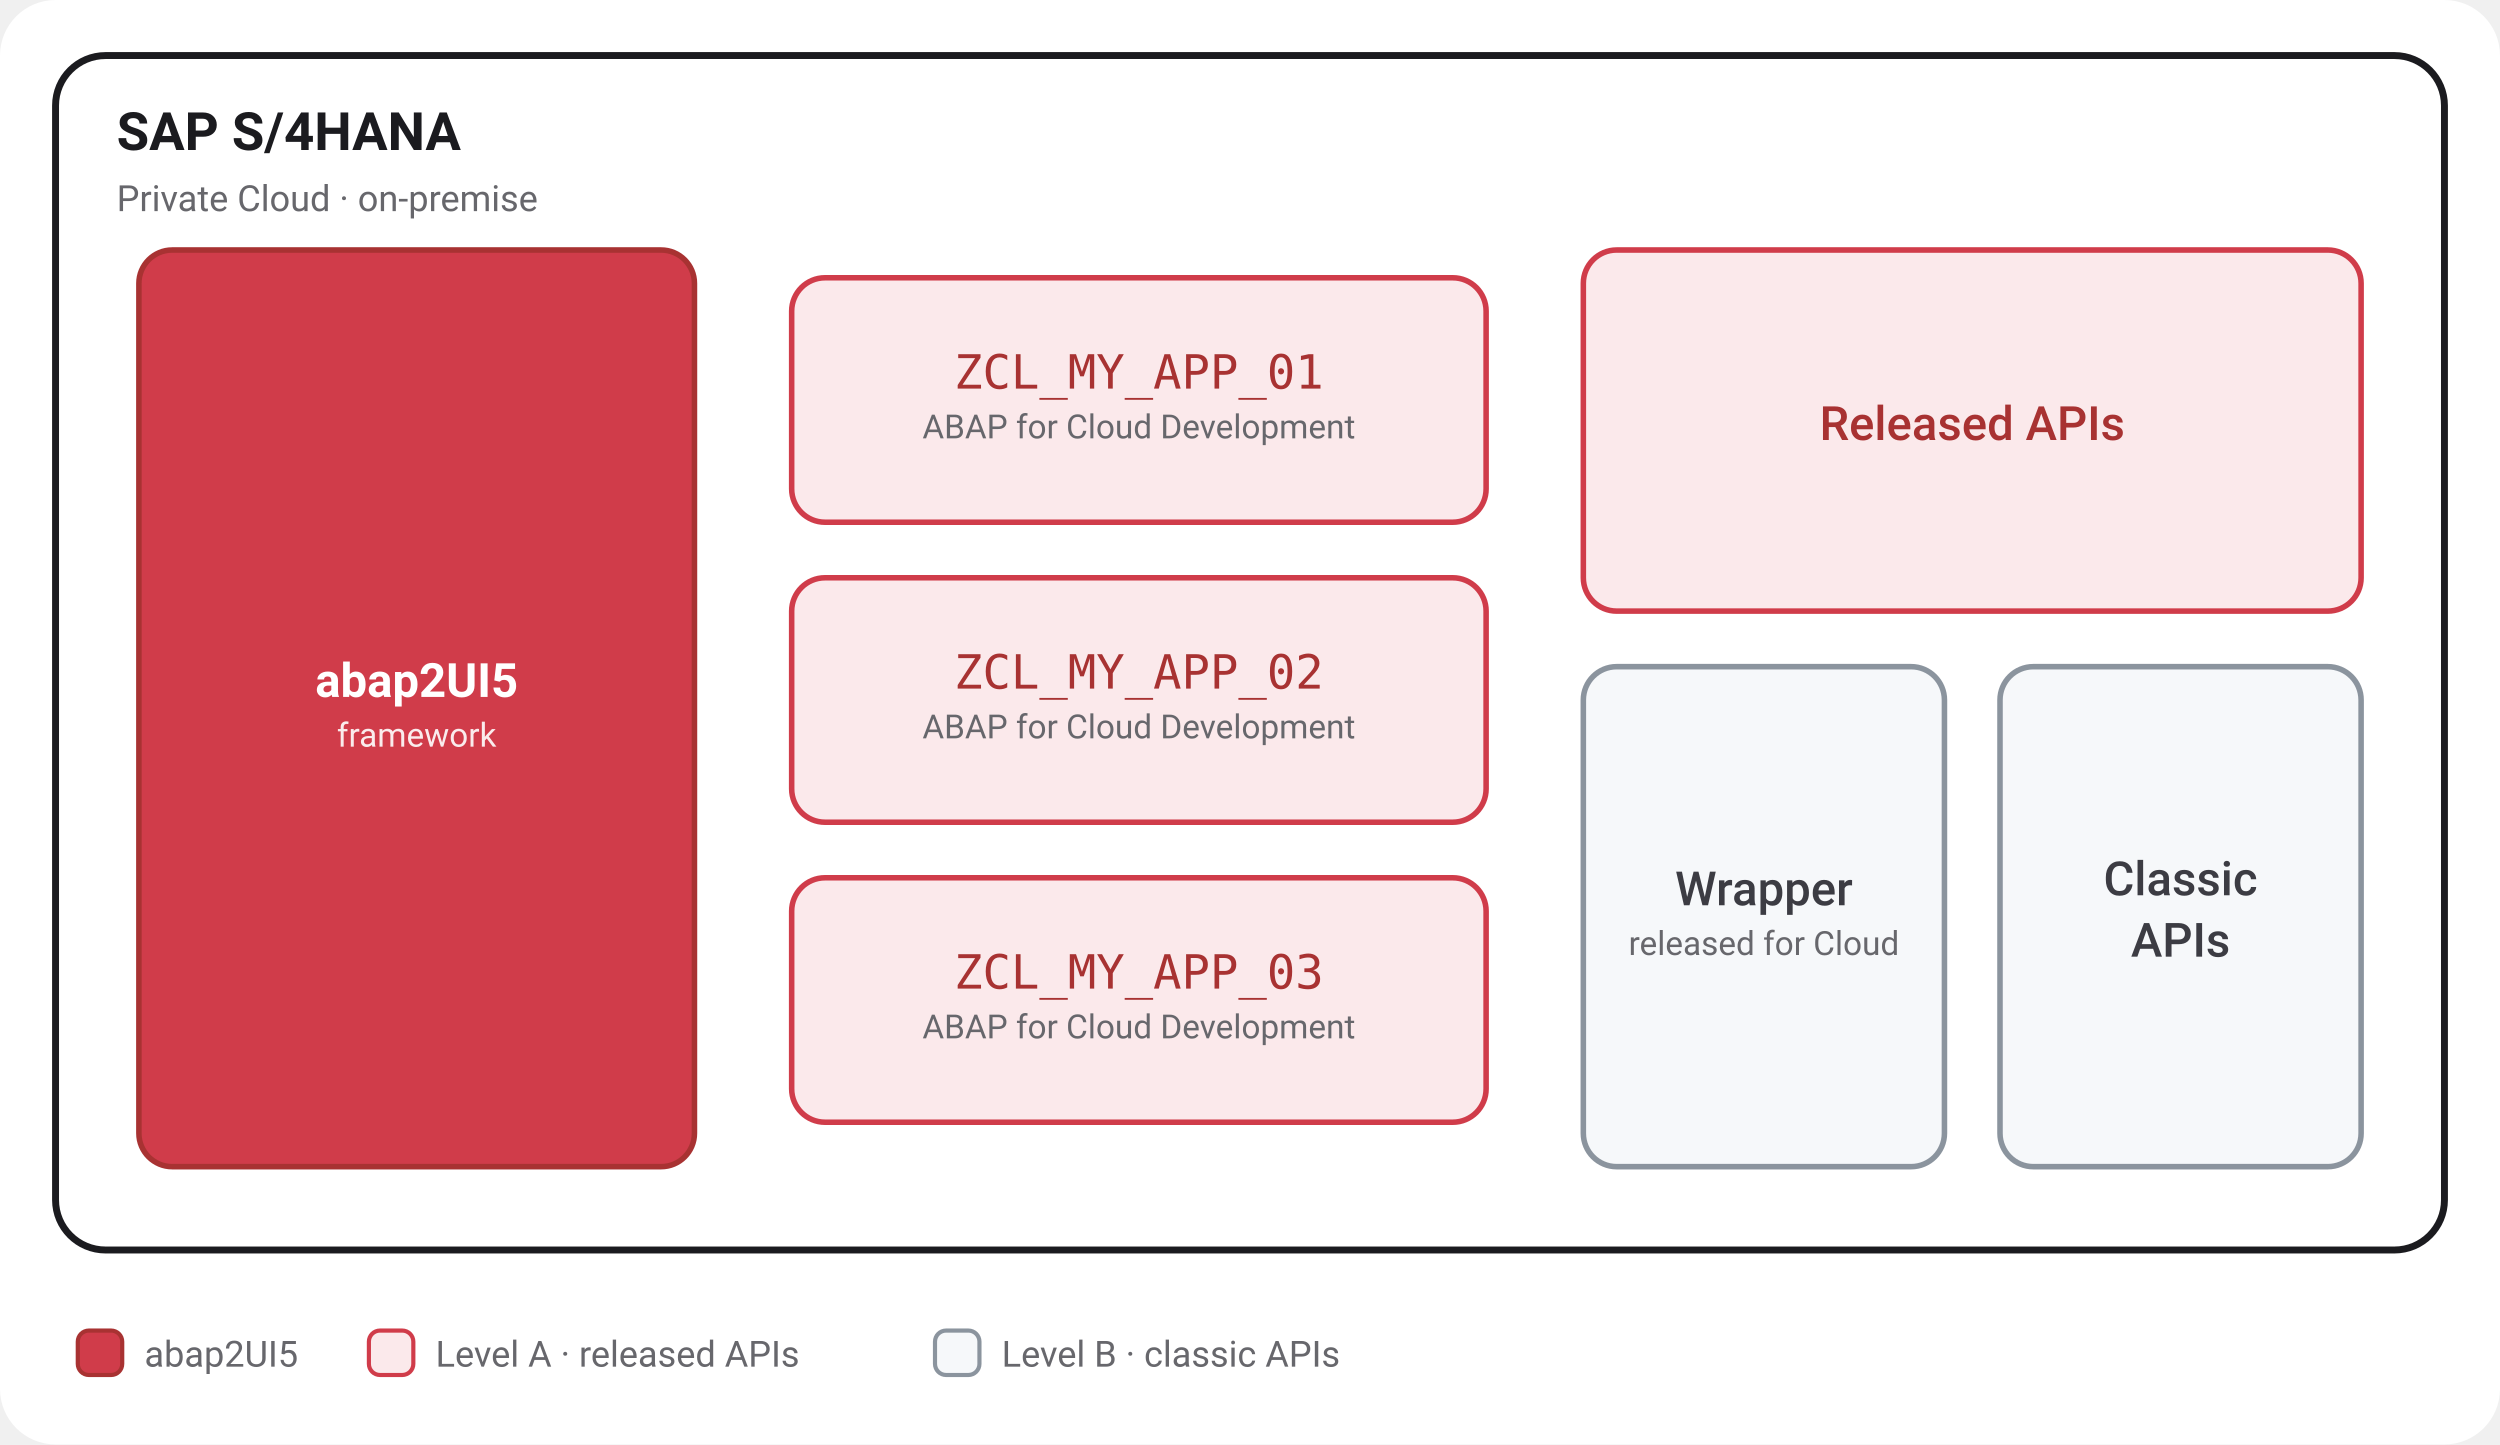
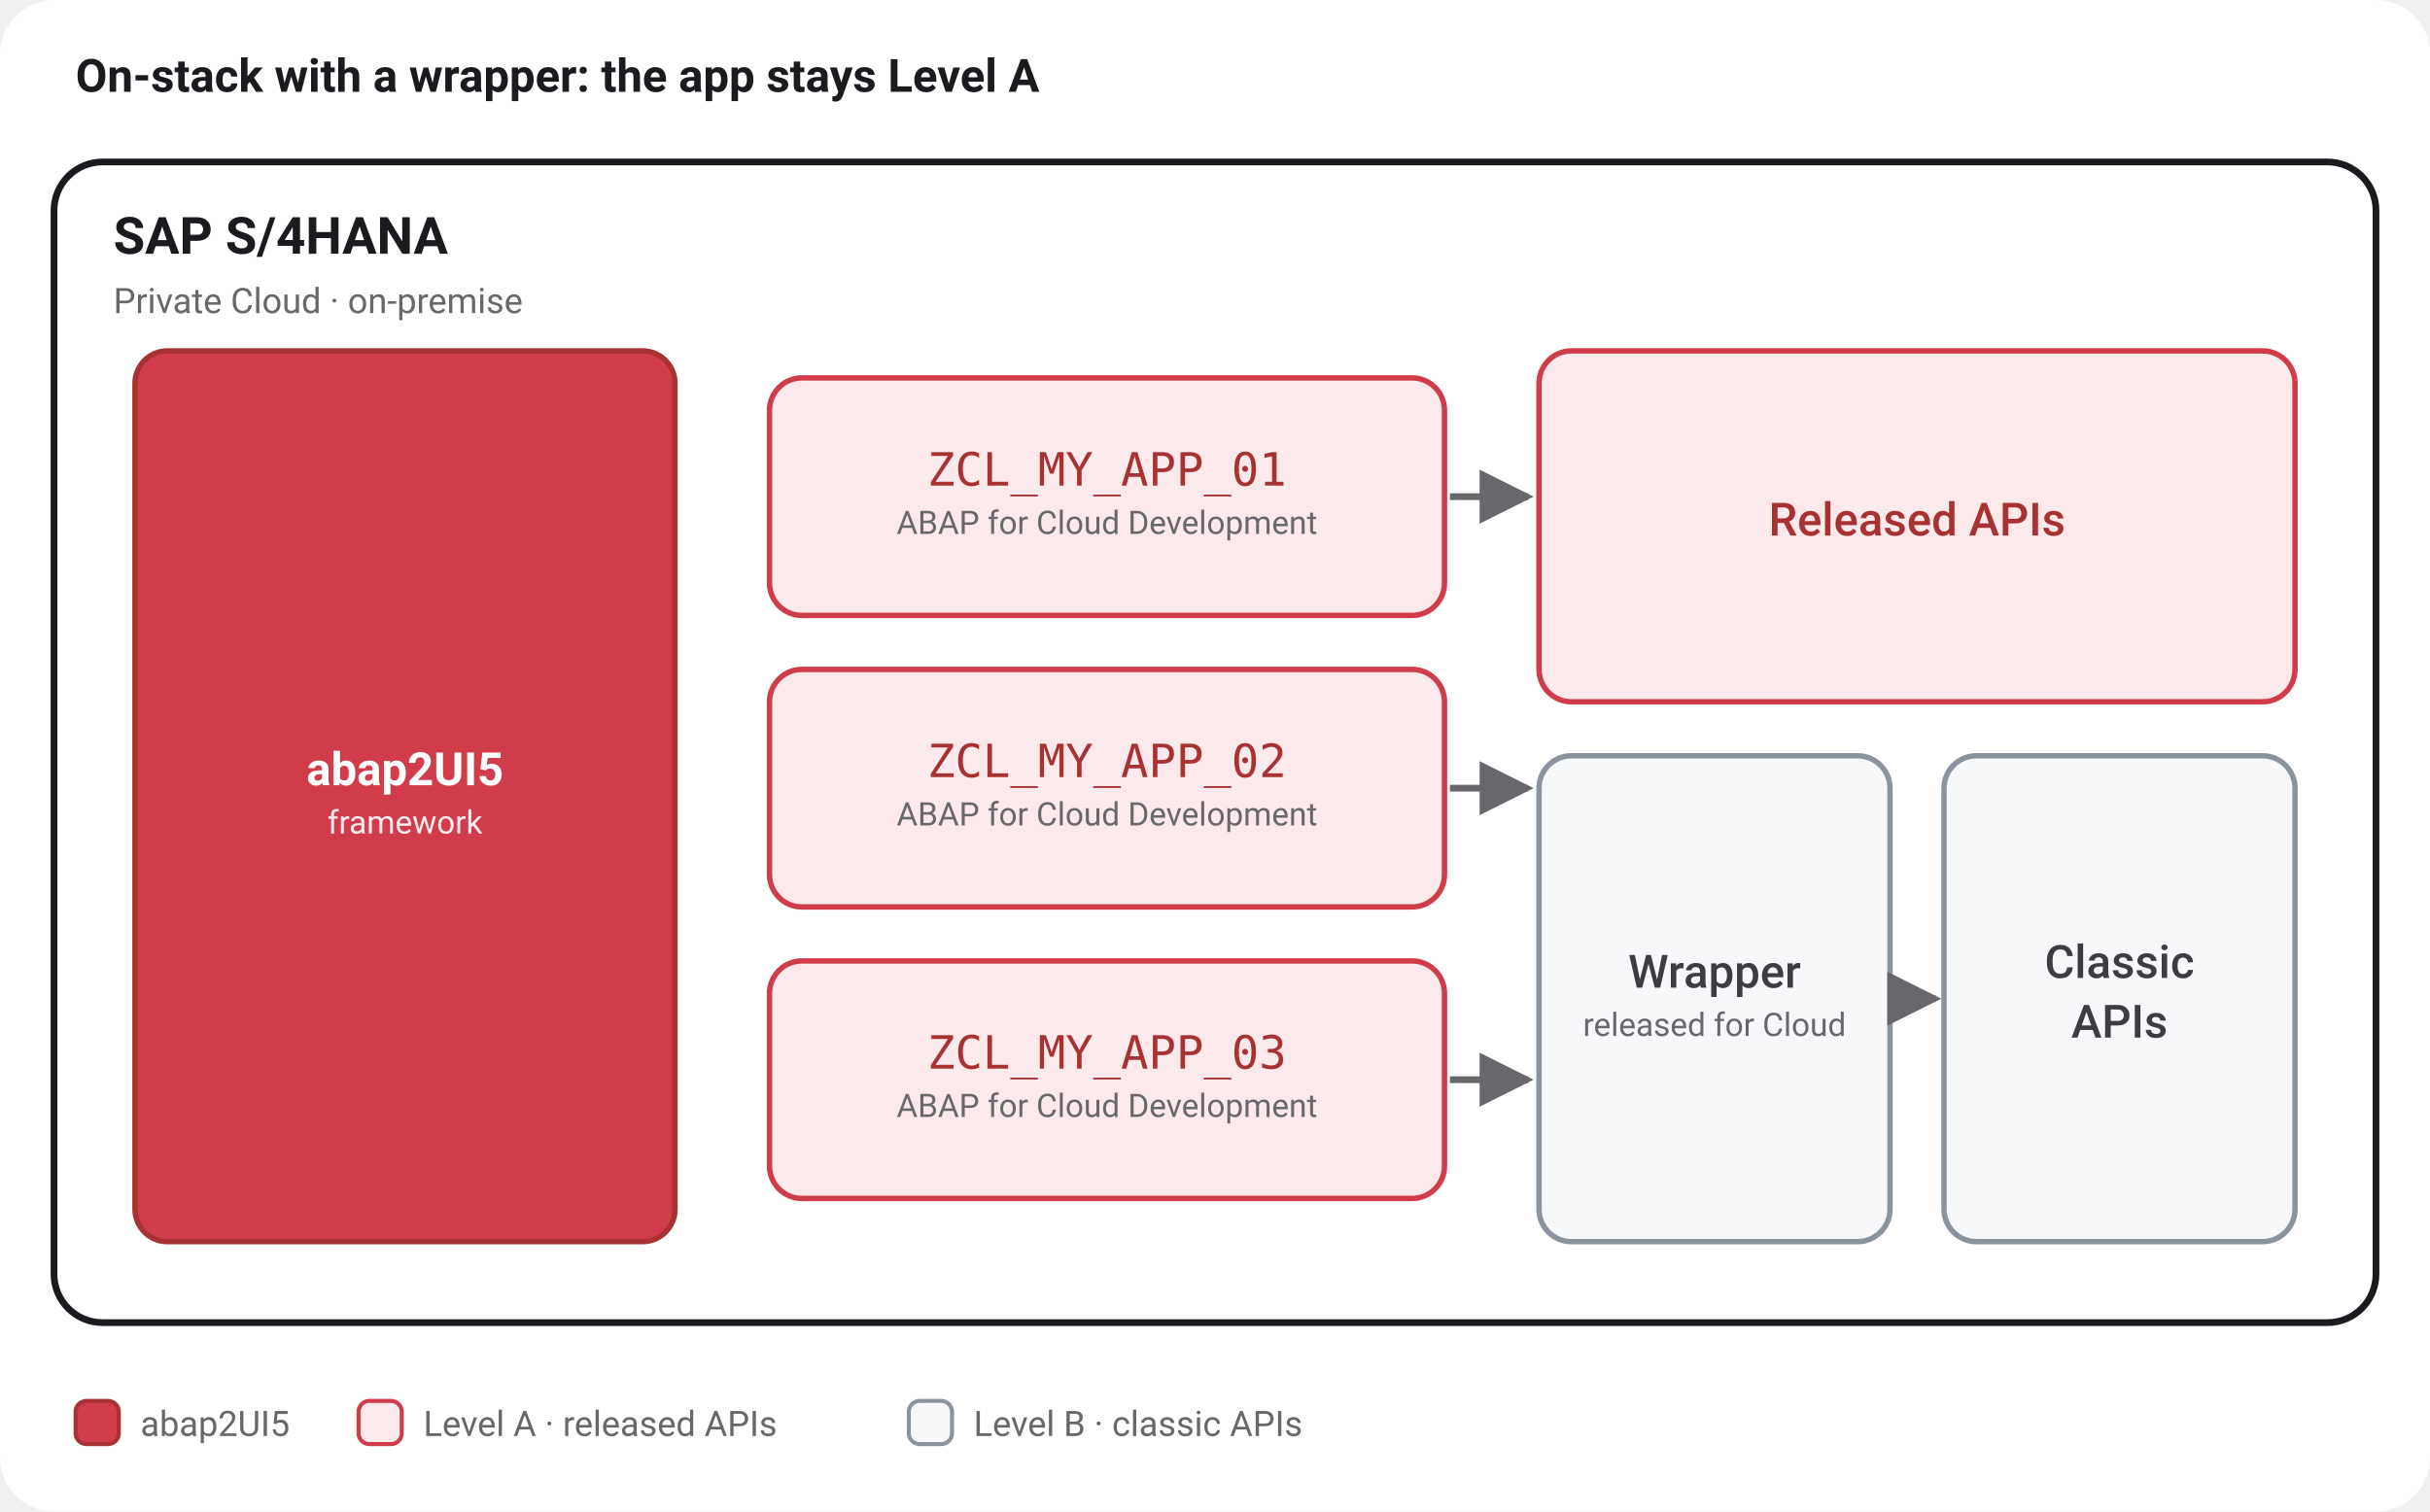
- <svg xmlns="http://www.w3.org/2000/svg" viewBox="0 0 900 520" width="900" height="520" role="img" aria-label="On-stack extension, Level A with a wrapper: the apps stay in ABAP for Cloud Development and reach a classic API through a wrapper written in Standard ABAP">
+ <svg xmlns="http://www.w3.org/2000/svg" viewBox="0 0 900 560" width="900" height="560" role="img" aria-label="On-stack extension, Level A with a wrapper: the apps stay in ABAP for Cloud Development and reach a classic API through a wrapper written in Standard ABAP">
  <style data-dark="">@media (prefers-color-scheme:dark){[fill="#ffffff"]{fill:#0f1522}[fill="#f6f8fa"]{fill:#131a29}[fill="#1b1b1f"]{fill:#f1f4f9}[fill="#3c3c43"]{fill:#d8dee8}[fill="#67676c"]{fill:#9aa4b5}[fill="#fbe9eb"]{fill:#3a1d22}[fill="#d03c4a"]{fill:#f0606d}[fill="#a83232"]{fill:#ff8a95}[stroke="#8b949e"]{stroke:#6b778c}[stroke="#1b1b1f"]{stroke:#d8dee8}[stroke="#d03c4a"]{stroke:#f0606d}[stroke="#a83232"]{stroke:#ff8a95}}</style>
  <defs>
    <marker id="arr" viewBox="0 0 10 10" refX="9" refY="5" markerWidth="8" markerHeight="8" orient="auto-start-reverse">
      <path d="M0 0 L10 5 L0 10 z" fill="#67676c" />
    </marker>
  </defs>
-   <rect width="900" height="520" rx="20" fill="#ffffff" />
-   <rect x="20" y="20" width="860" height="430" rx="18" fill="#ffffff" stroke="#1b1b1f" stroke-width="2.5" />
-   <text x="42" y="54" font-family="-apple-system, BlinkMacSystemFont, 'Segoe UI', Roboto, Helvetica, Arial, sans-serif" font-size="19" font-weight="600" fill="#1b1b1f">SAP S/4HANA</text>
-   <text x="42" y="76" font-family="-apple-system, BlinkMacSystemFont, 'Segoe UI', Roboto, Helvetica, Arial, sans-serif" font-size="13" fill="#67676c">Private Cloud · on-premise</text>
-   <rect x="50" y="90" width="200" height="330" rx="12" fill="#d03c4a" stroke="#a83232" stroke-width="2" />
-   <text x="150" y="250.9" text-anchor="middle" font-family="-apple-system, BlinkMacSystemFont, 'Segoe UI', Roboto, Helvetica, Arial, sans-serif" font-size="17" font-weight="600" fill="#ffffff">abap2UI5</text>
-   <text x="150" y="268.8" text-anchor="middle" font-family="-apple-system, BlinkMacSystemFont, 'Segoe UI', Roboto, Helvetica, Arial, sans-serif" font-size="12" fill="#ffffff" opacity="0.9">framework</text>
-   <rect x="285" y="100" width="250" height="88" rx="12" fill="#fbe9eb" stroke="#d03c4a" stroke-width="2" />
-   <text x="410" y="139.9" text-anchor="middle" font-family="ui-monospace, SFMono-Regular, Menlo, Consolas, monospace" font-size="17" font-weight="500" fill="#a83232">ZCL_MY_APP_01</text>
-   <text x="410" y="157.8" text-anchor="middle" font-family="-apple-system, BlinkMacSystemFont, 'Segoe UI', Roboto, Helvetica, Arial, sans-serif" font-size="12" fill="#67676c" opacity="1">ABAP for Cloud Development</text>
-   <rect x="285" y="208" width="250" height="88" rx="12" fill="#fbe9eb" stroke="#d03c4a" stroke-width="2" />
-   <text x="410" y="247.9" text-anchor="middle" font-family="ui-monospace, SFMono-Regular, Menlo, Consolas, monospace" font-size="17" font-weight="500" fill="#a83232">ZCL_MY_APP_02</text>
-   <text x="410" y="265.8" text-anchor="middle" font-family="-apple-system, BlinkMacSystemFont, 'Segoe UI', Roboto, Helvetica, Arial, sans-serif" font-size="12" fill="#67676c" opacity="1">ABAP for Cloud Development</text>
-   <rect x="285" y="316" width="250" height="88" rx="12" fill="#fbe9eb" stroke="#d03c4a" stroke-width="2" />
-   <text x="410" y="355.9" text-anchor="middle" font-family="ui-monospace, SFMono-Regular, Menlo, Consolas, monospace" font-size="17" font-weight="500" fill="#a83232">ZCL_MY_APP_03</text>
-   <text x="410" y="373.8" text-anchor="middle" font-family="-apple-system, BlinkMacSystemFont, 'Segoe UI', Roboto, Helvetica, Arial, sans-serif" font-size="12" fill="#67676c" opacity="1">ABAP for Cloud Development</text>
-   <rect x="570" y="90" width="280" height="130" rx="12" fill="#fbe9eb" stroke="#d03c4a" stroke-width="2" />
-   <text x="710" y="158.4" text-anchor="middle" font-family="-apple-system, BlinkMacSystemFont, 'Segoe UI', Roboto, Helvetica, Arial, sans-serif" font-size="17" font-weight="500" fill="#a83232">Released APIs</text>
-   <rect x="570" y="240" width="130" height="180" rx="12" fill="#f6f8fa" stroke="#8b949e" stroke-width="2" />
-   <text x="635" y="325.9" text-anchor="middle" font-family="-apple-system, BlinkMacSystemFont, 'Segoe UI', Roboto, Helvetica, Arial, sans-serif" font-size="17" font-weight="500" fill="#3c3c43">Wrapper</text>
-   <text x="635" y="343.8" text-anchor="middle" font-family="-apple-system, BlinkMacSystemFont, 'Segoe UI', Roboto, Helvetica, Arial, sans-serif" font-size="12" fill="#67676c" opacity="1">released for Cloud</text>
-   <rect x="720" y="240" width="130" height="180" rx="12" fill="#f6f8fa" stroke="#8b949e" stroke-width="2" />
-   <text x="785" y="322.3" text-anchor="middle" font-family="-apple-system, BlinkMacSystemFont, 'Segoe UI', Roboto, Helvetica, Arial, sans-serif" font-size="17" font-weight="500" fill="#3c3c43">Classic</text>
-   <text x="785" y="344.4" text-anchor="middle" font-family="-apple-system, BlinkMacSystemFont, 'Segoe UI', Roboto, Helvetica, Arial, sans-serif" font-size="17" font-weight="500" fill="#3c3c43">APIs</text>
-   <rect x="28" y="479" width="16" height="16" rx="4" fill="#d03c4a" stroke="#a83232" stroke-width="1.5" />
-   <text x="52" y="492" font-family="-apple-system, BlinkMacSystemFont, 'Segoe UI', Roboto, Helvetica, Arial, sans-serif" font-size="13" fill="#67676c">abap2UI5</text>
-   <rect x="132.8" y="479" width="16" height="16" rx="4" fill="#fbe9eb" stroke="#d03c4a" stroke-width="1.5" />
-   <text x="156.8" y="492" font-family="-apple-system, BlinkMacSystemFont, 'Segoe UI', Roboto, Helvetica, Arial, sans-serif" font-size="13" fill="#67676c">Level A · released APIs</text>
-   <rect x="336.6" y="479" width="16" height="16" rx="4" fill="#f6f8fa" stroke="#8b949e" stroke-width="1.5" />
-   <text x="360.6" y="492" font-family="-apple-system, BlinkMacSystemFont, 'Segoe UI', Roboto, Helvetica, Arial, sans-serif" font-size="13" fill="#67676c">Level B · classic APIs</text>
+   <rect width="900" height="560" rx="20" fill="#ffffff" />
+   <text x="28" y="34" font-family="-apple-system, BlinkMacSystemFont, 'Segoe UI', Roboto, Helvetica, Arial, sans-serif" font-size="17" font-weight="700" fill="#1b1b1f">On-stack with a wrapper: the app stays Level A</text>
+   <g transform="translate(0,40)">
+     <rect x="20" y="20" width="860" height="430" rx="18" fill="#ffffff" stroke="#1b1b1f" stroke-width="2.5" />
+     <text x="42" y="54" font-family="-apple-system, BlinkMacSystemFont, 'Segoe UI', Roboto, Helvetica, Arial, sans-serif" font-size="19" font-weight="600" fill="#1b1b1f">SAP S/4HANA</text>
+     <text x="42" y="76" font-family="-apple-system, BlinkMacSystemFont, 'Segoe UI', Roboto, Helvetica, Arial, sans-serif" font-size="13" fill="#67676c">Private Cloud · on-premise</text>
+     <rect x="50" y="90" width="200" height="330" rx="12" fill="#d03c4a" stroke="#a83232" stroke-width="2" />
+     <text x="150" y="250.9" text-anchor="middle" font-family="-apple-system, BlinkMacSystemFont, 'Segoe UI', Roboto, Helvetica, Arial, sans-serif" font-size="17" font-weight="600" fill="#ffffff">abap2UI5</text>
+     <text x="150" y="268.8" text-anchor="middle" font-family="-apple-system, BlinkMacSystemFont, 'Segoe UI', Roboto, Helvetica, Arial, sans-serif" font-size="12" fill="#ffffff" opacity="0.9">framework</text>
+     <rect x="285" y="100" width="250" height="88" rx="12" fill="#fbe9eb" stroke="#d03c4a" stroke-width="2" />
+     <text x="410" y="139.9" text-anchor="middle" font-family="ui-monospace, SFMono-Regular, Menlo, Consolas, monospace" font-size="17" font-weight="500" fill="#a83232">ZCL_MY_APP_01</text>
+     <text x="410" y="157.8" text-anchor="middle" font-family="-apple-system, BlinkMacSystemFont, 'Segoe UI', Roboto, Helvetica, Arial, sans-serif" font-size="12" fill="#67676c" opacity="1">ABAP for Cloud Development</text>
+     <rect x="285" y="208" width="250" height="88" rx="12" fill="#fbe9eb" stroke="#d03c4a" stroke-width="2" />
+     <text x="410" y="247.9" text-anchor="middle" font-family="ui-monospace, SFMono-Regular, Menlo, Consolas, monospace" font-size="17" font-weight="500" fill="#a83232">ZCL_MY_APP_02</text>
+     <text x="410" y="265.8" text-anchor="middle" font-family="-apple-system, BlinkMacSystemFont, 'Segoe UI', Roboto, Helvetica, Arial, sans-serif" font-size="12" fill="#67676c" opacity="1">ABAP for Cloud Development</text>
+     <rect x="285" y="316" width="250" height="88" rx="12" fill="#fbe9eb" stroke="#d03c4a" stroke-width="2" />
+     <text x="410" y="355.9" text-anchor="middle" font-family="ui-monospace, SFMono-Regular, Menlo, Consolas, monospace" font-size="17" font-weight="500" fill="#a83232">ZCL_MY_APP_03</text>
+     <text x="410" y="373.8" text-anchor="middle" font-family="-apple-system, BlinkMacSystemFont, 'Segoe UI', Roboto, Helvetica, Arial, sans-serif" font-size="12" fill="#67676c" opacity="1">ABAP for Cloud Development</text>
+     <rect x="570" y="90" width="280" height="130" rx="12" fill="#fbe9eb" stroke="#d03c4a" stroke-width="2" />
+     <text x="710" y="158.4" text-anchor="middle" font-family="-apple-system, BlinkMacSystemFont, 'Segoe UI', Roboto, Helvetica, Arial, sans-serif" font-size="17" font-weight="500" fill="#a83232">Released APIs</text>
+     <rect x="570" y="240" width="130" height="180" rx="12" fill="#f6f8fa" stroke="#8b949e" stroke-width="2" />
+     <text x="635" y="325.9" text-anchor="middle" font-family="-apple-system, BlinkMacSystemFont, 'Segoe UI', Roboto, Helvetica, Arial, sans-serif" font-size="17" font-weight="500" fill="#3c3c43">Wrapper</text>
+     <text x="635" y="343.8" text-anchor="middle" font-family="-apple-system, BlinkMacSystemFont, 'Segoe UI', Roboto, Helvetica, Arial, sans-serif" font-size="12" fill="#67676c" opacity="1">released for Cloud</text>
+     <rect x="720" y="240" width="130" height="180" rx="12" fill="#f6f8fa" stroke="#8b949e" stroke-width="2" />
+     <text x="785" y="322.3" text-anchor="middle" font-family="-apple-system, BlinkMacSystemFont, 'Segoe UI', Roboto, Helvetica, Arial, sans-serif" font-size="17" font-weight="500" fill="#3c3c43">Classic</text>
+     <text x="785" y="344.4" text-anchor="middle" font-family="-apple-system, BlinkMacSystemFont, 'Segoe UI', Roboto, Helvetica, Arial, sans-serif" font-size="17" font-weight="500" fill="#3c3c43">APIs</text>
+     <rect x="28" y="479" width="16" height="16" rx="4" fill="#d03c4a" stroke="#a83232" stroke-width="1.5" />
+     <text x="52" y="492" font-family="-apple-system, BlinkMacSystemFont, 'Segoe UI', Roboto, Helvetica, Arial, sans-serif" font-size="13" fill="#67676c">abap2UI5</text>
+     <rect x="132.8" y="479" width="16" height="16" rx="4" fill="#fbe9eb" stroke="#d03c4a" stroke-width="1.5" />
+     <text x="156.8" y="492" font-family="-apple-system, BlinkMacSystemFont, 'Segoe UI', Roboto, Helvetica, Arial, sans-serif" font-size="13" fill="#67676c">Level A · released APIs</text>
+     <rect x="336.6" y="479" width="16" height="16" rx="4" fill="#f6f8fa" stroke="#8b949e" stroke-width="1.5" />
+     <text x="360.6" y="492" font-family="-apple-system, BlinkMacSystemFont, 'Segoe UI', Roboto, Helvetica, Arial, sans-serif" font-size="13" fill="#67676c">Level B · classic APIs</text>
+     <line x1="537" y1="144" x2="566" y2="144" stroke="#67676c" stroke-width="2.5" marker-end="url(#arr)" />
+     <line x1="537" y1="252" x2="566" y2="252" stroke="#67676c" stroke-width="2.5" marker-end="url(#arr)" />
+     <line x1="537" y1="360" x2="566" y2="360" stroke="#67676c" stroke-width="2.5" marker-end="url(#arr)" />
+     <line x1="701" y1="330" x2="717" y2="330" stroke="#67676c" stroke-width="2.5" marker-end="url(#arr)" />
+   </g>
</svg>
